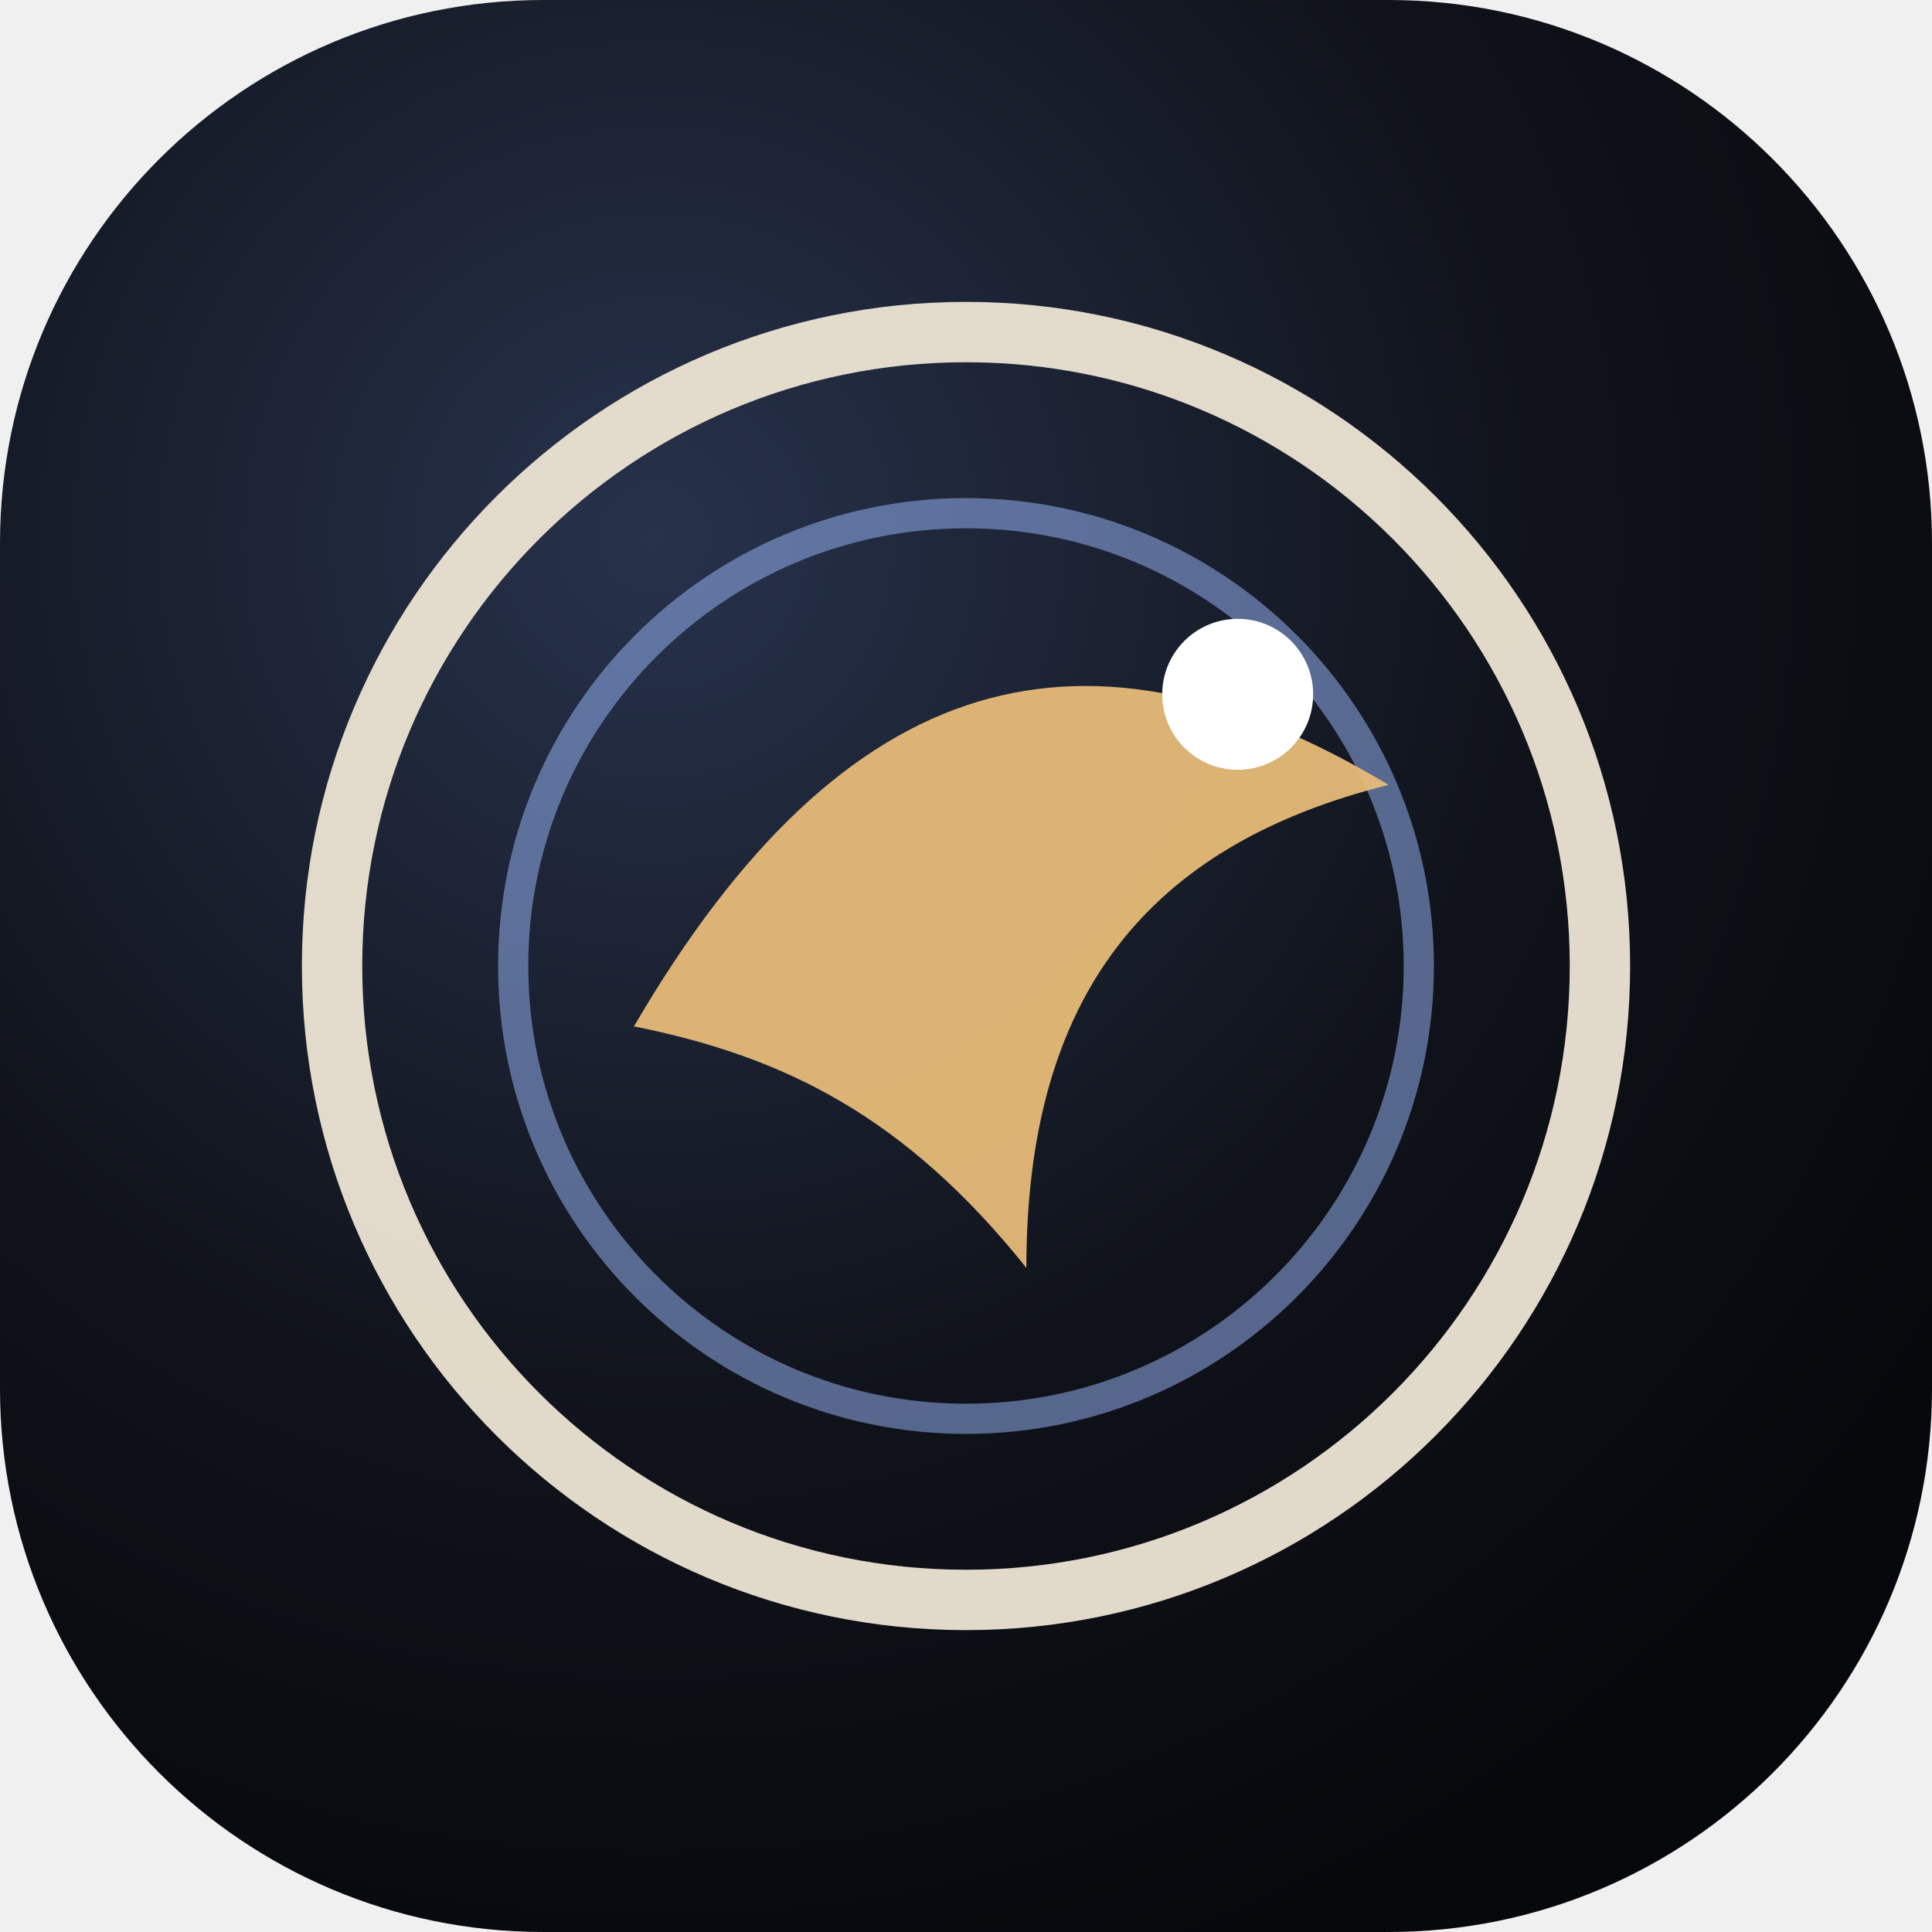
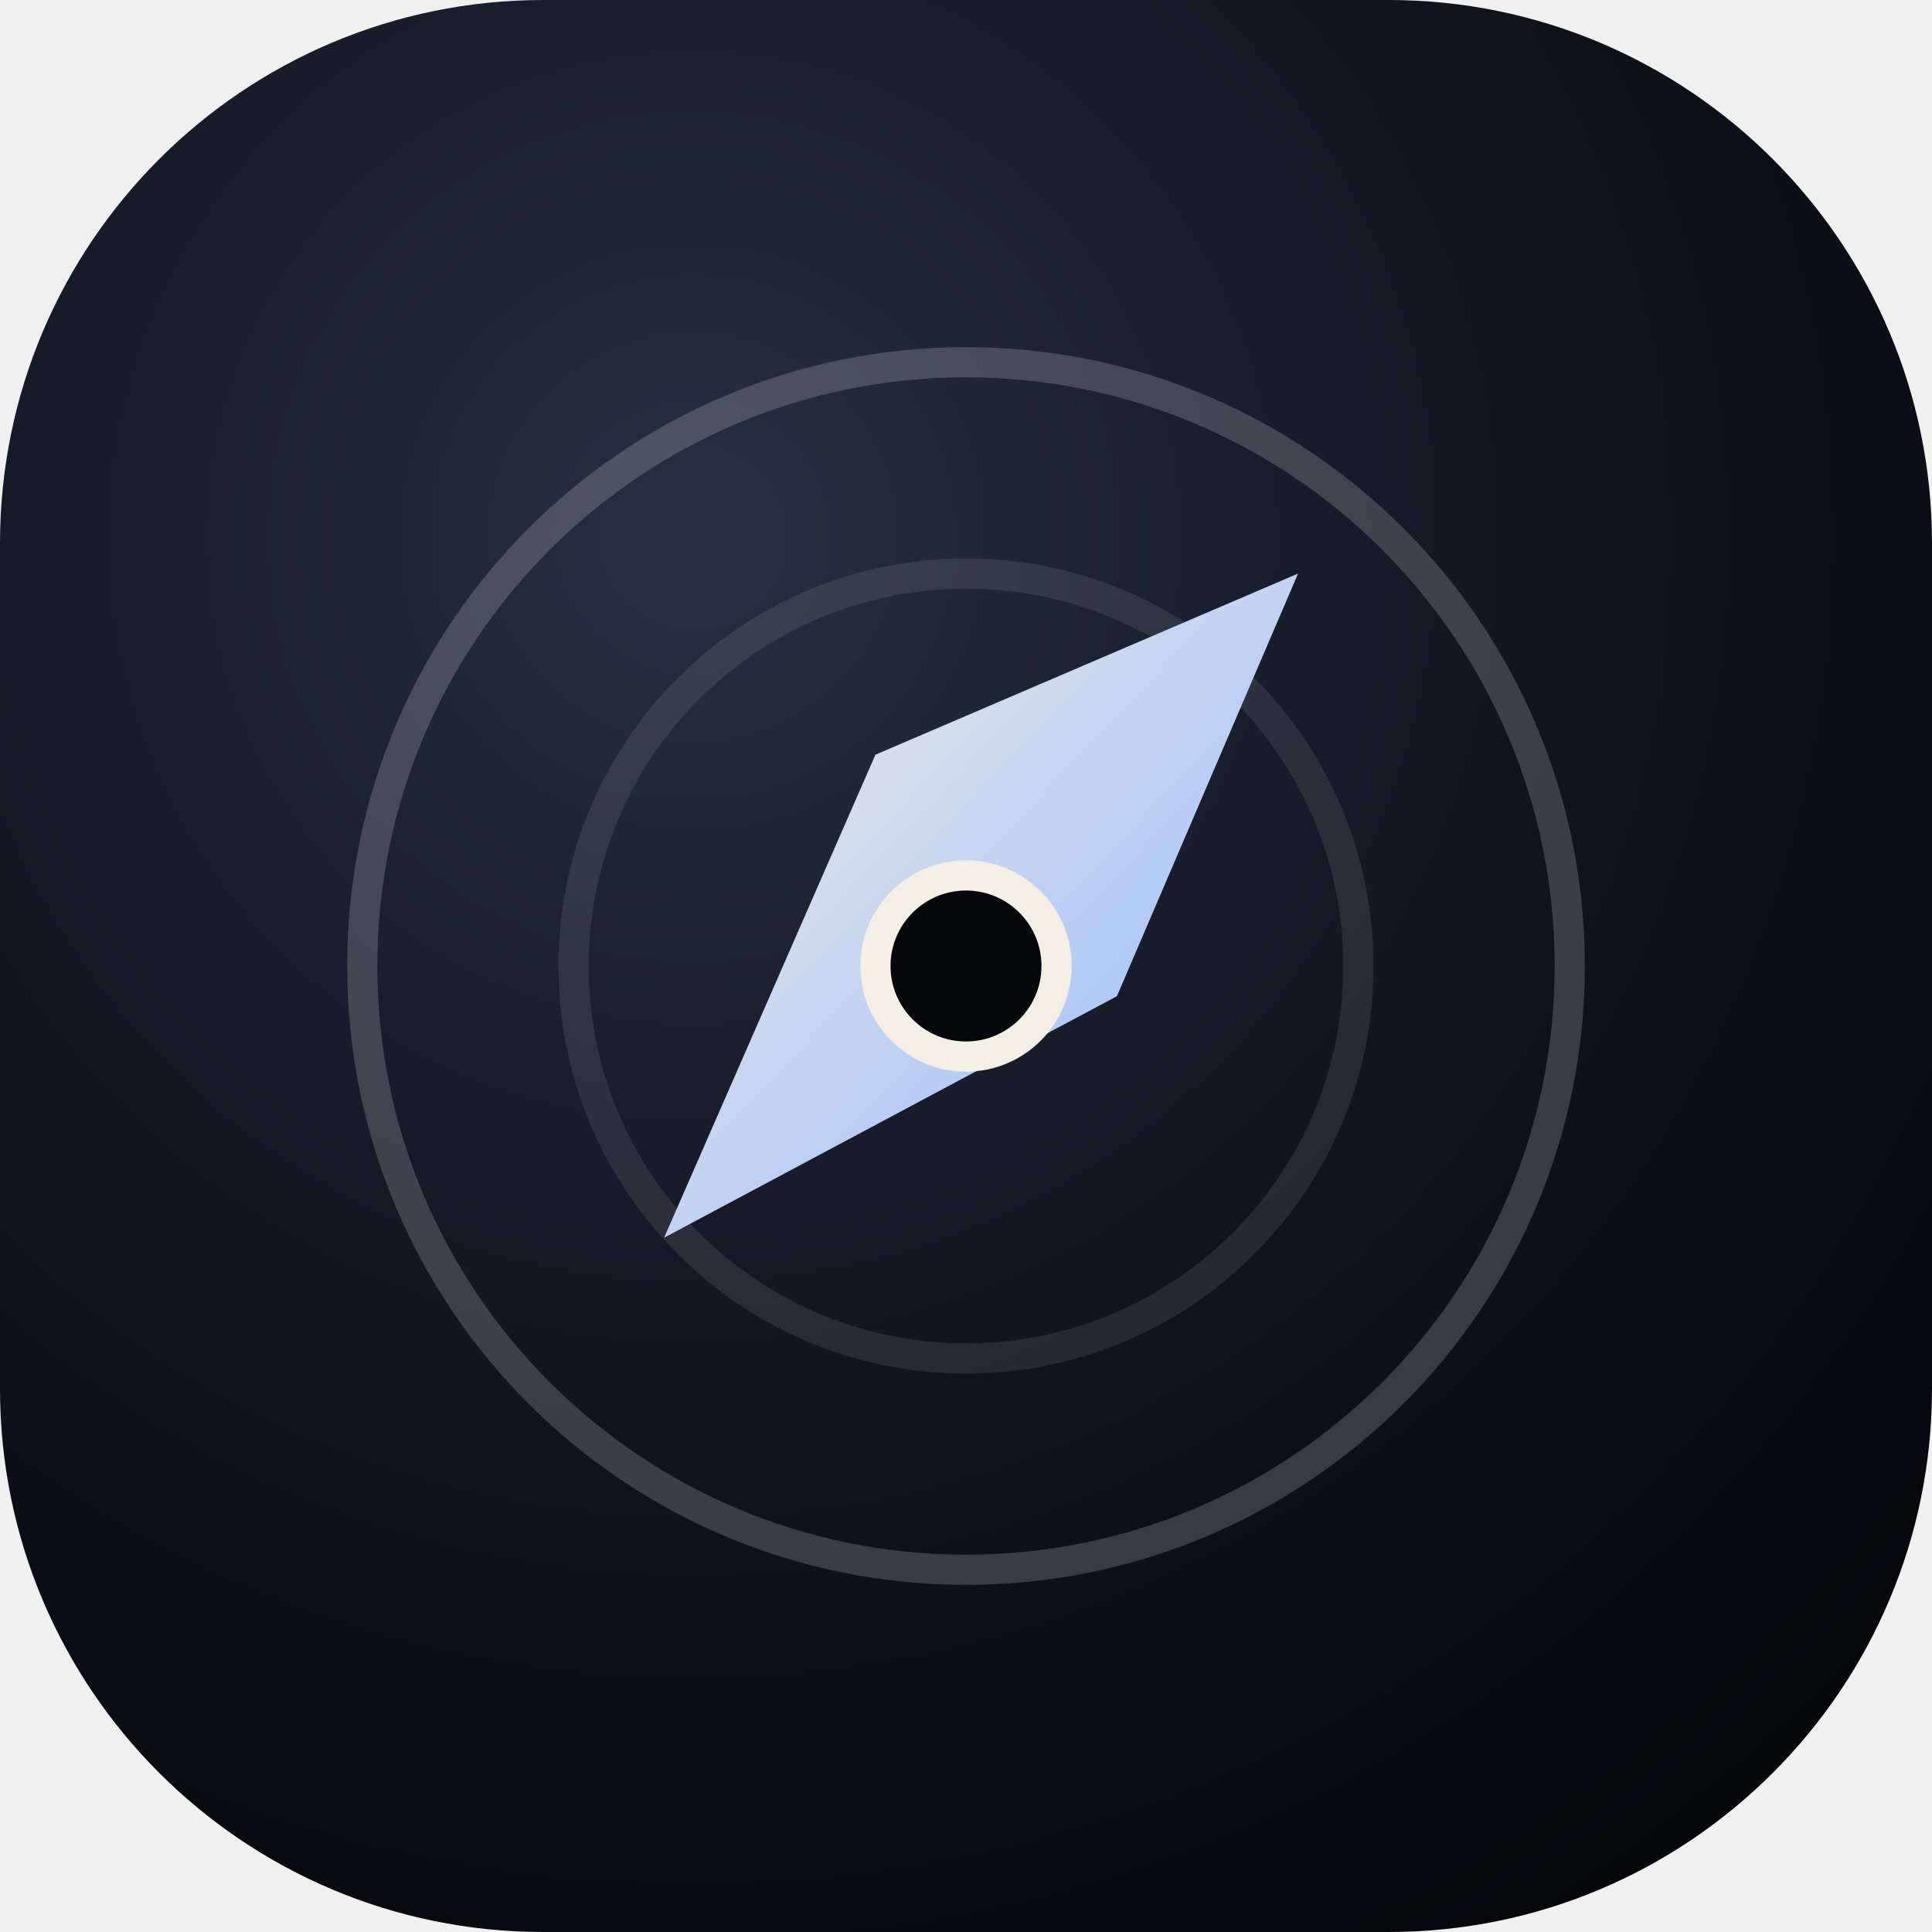
<svg xmlns="http://www.w3.org/2000/svg" viewBox="0 0 64 64">
  <defs>
-     <radialGradient id="g" cx="34%" cy="28%" r="78%">
-       <stop offset="0" stop-color="#27324b" />
-       <stop offset="0.58" stop-color="#10131b" />
-       <stop offset="1" stop-color="#07080c" />
+     <radialGradient id="bg" cx="36%" cy="28%" r="84%">
+       <stop offset="0" stop-color="#273044" />
+       <stop offset=".52" stop-color="#11151f" />
+       <stop offset="1" stop-color="#05060a" />
    </radialGradient>
+     <linearGradient id="needle" x1="0" y1="0" x2="1" y2="1">
+       <stop offset="0" stop-color="#f4efe4" />
+       <stop offset="1" stop-color="#8fb7ff" />
+     </linearGradient>
  </defs>
-   <rect width="64" height="64" rx="18" fill="url(#g)" />
-   <circle cx="32" cy="32" r="21" fill="none" stroke="#f3ead8" stroke-width="2" opacity=".92" />
-   <circle cx="32" cy="32" r="15" fill="none" stroke="#9ebcff" stroke-width="1" opacity=".5" />
-   <path d="M21 34c7-12 15-14 25-8-8 2-12 7-12 16-4-5-8-7-13-8Z" fill="#e8bc78" opacity=".94" />
-   <circle cx="41" cy="23" r="2.5" fill="#fff" />
+   <rect width="64" height="64" rx="18" fill="url(#bg)" />
+   <circle cx="32" cy="32" r="20" fill="none" stroke="#ffffff" stroke-opacity=".18" />
+   <circle cx="32" cy="32" r="13" fill="none" stroke="#ffffff" stroke-opacity=".09" />
+   <path d="M22 41 29 25l14-6-6 14-15 8Z" fill="url(#needle)" />
+   <circle cx="32" cy="32" r="3" fill="#05060a" stroke="#f4efe4" />
</svg>
